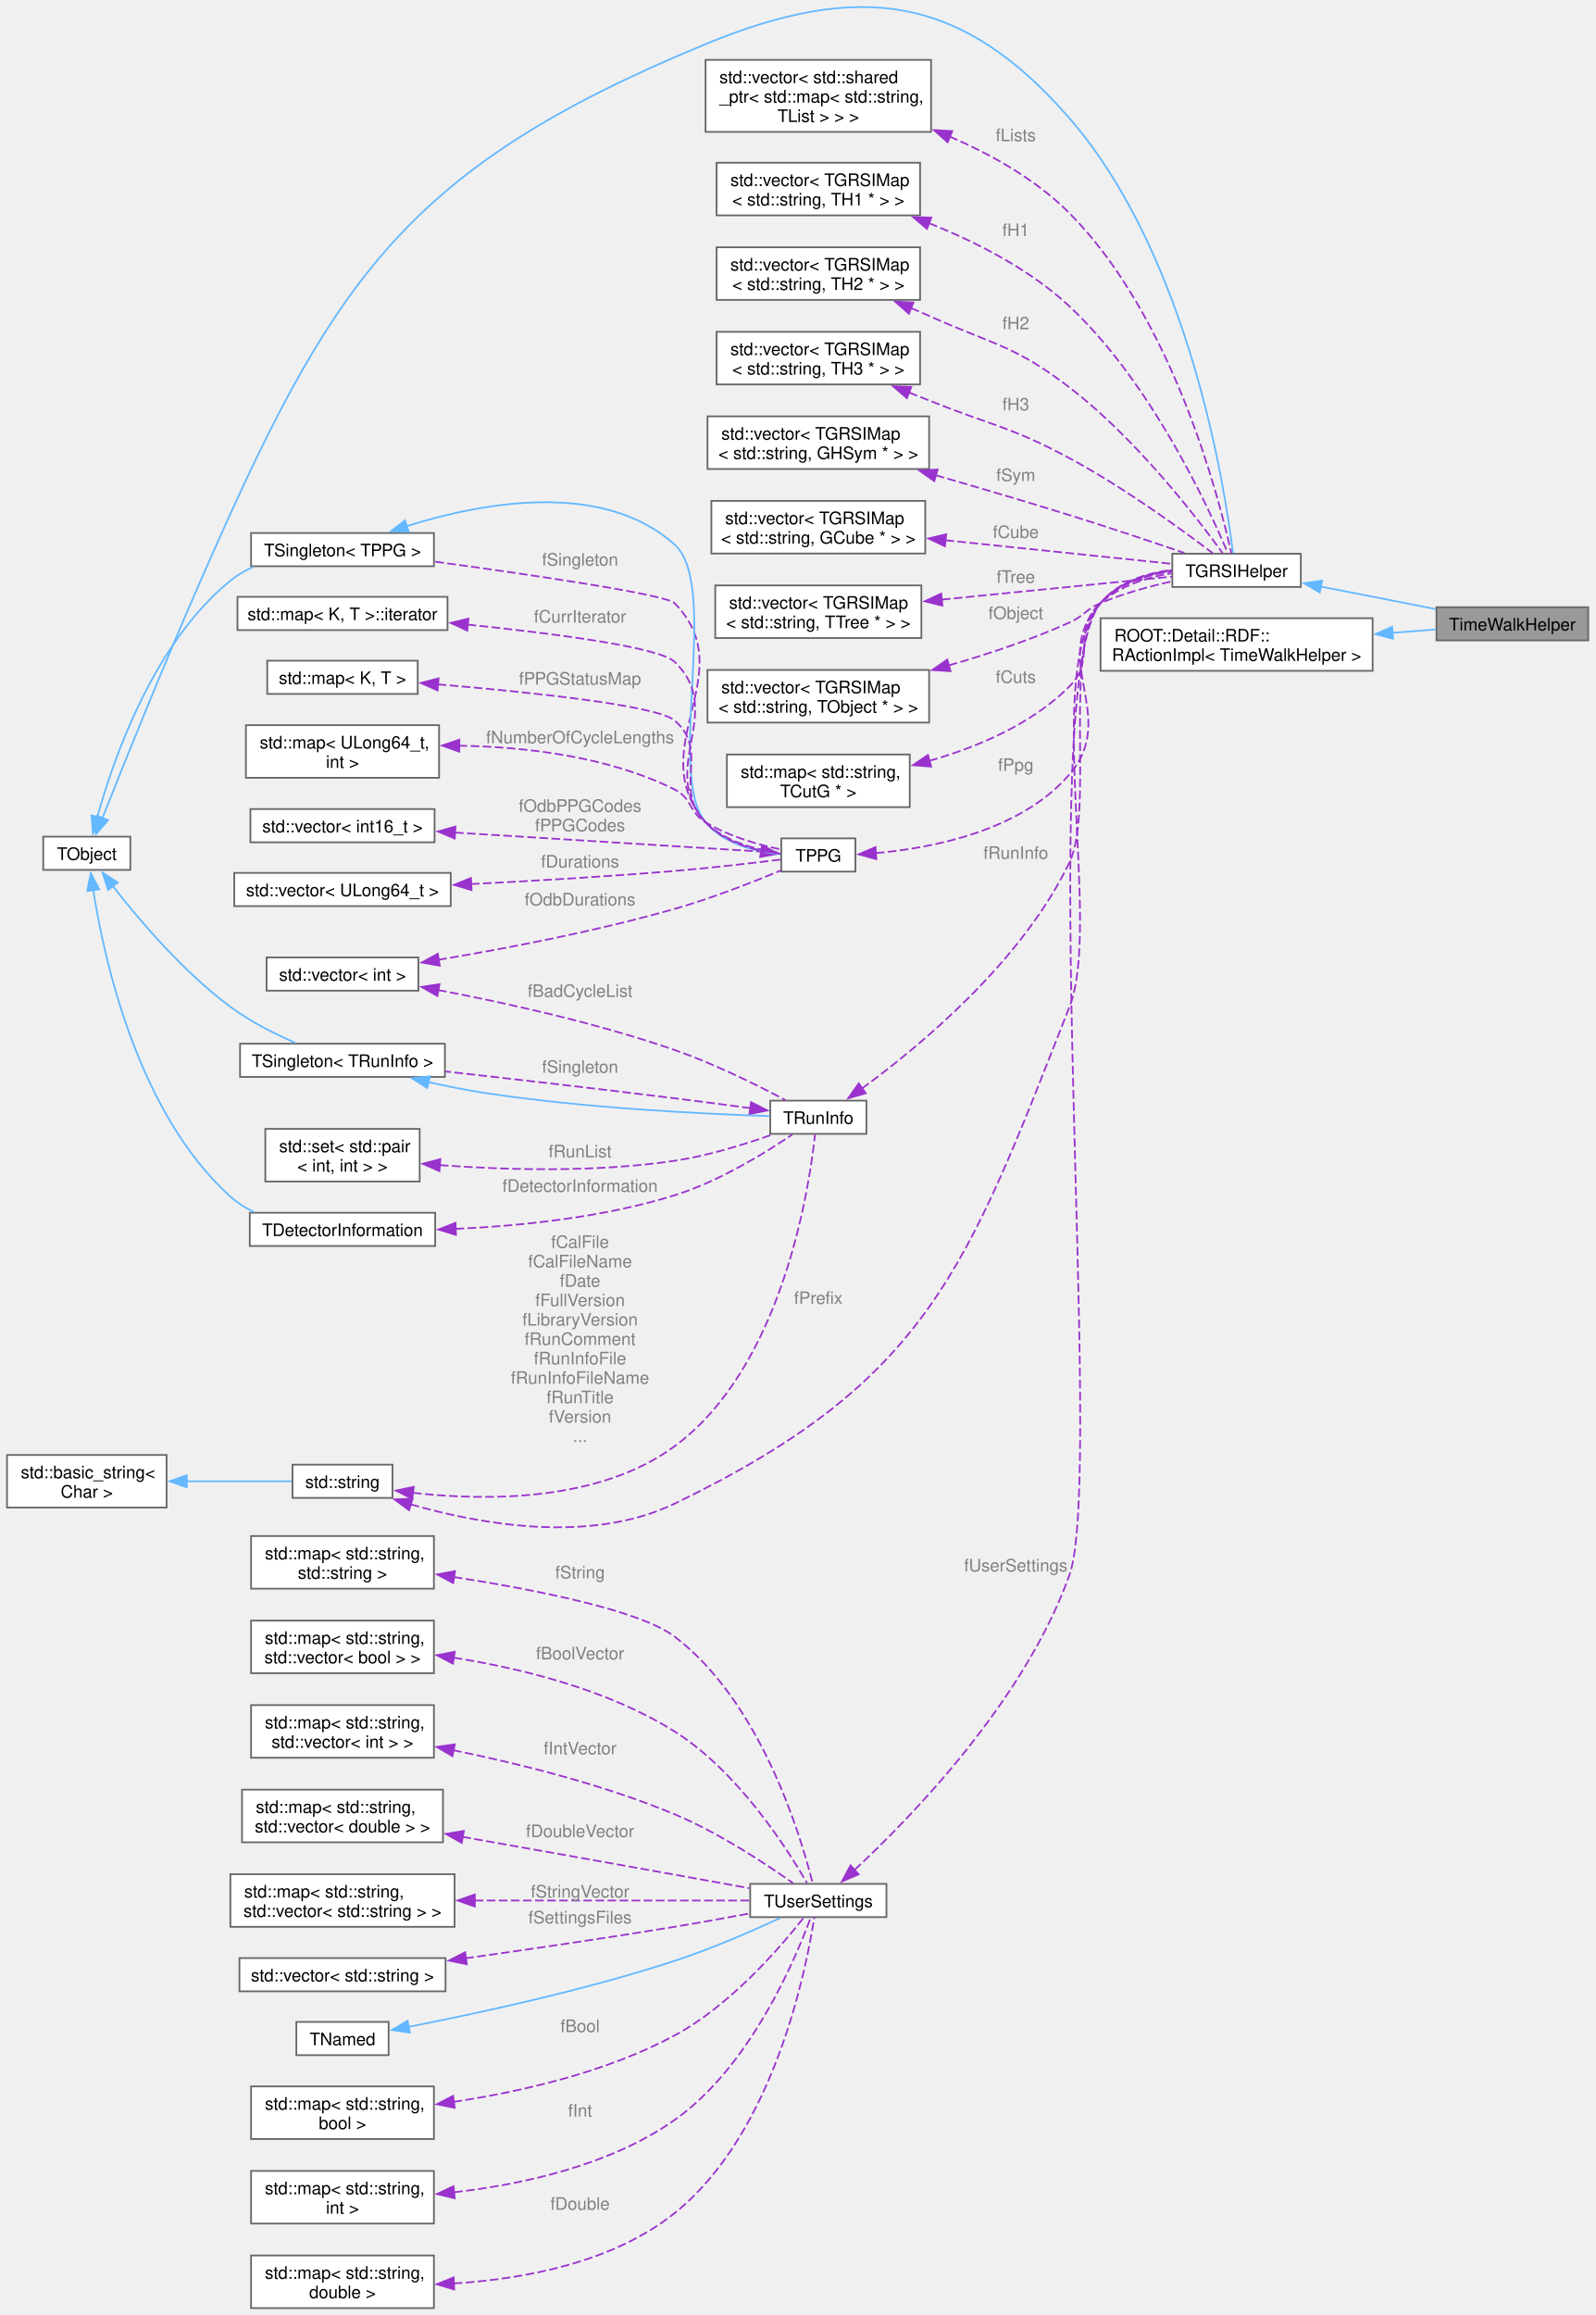
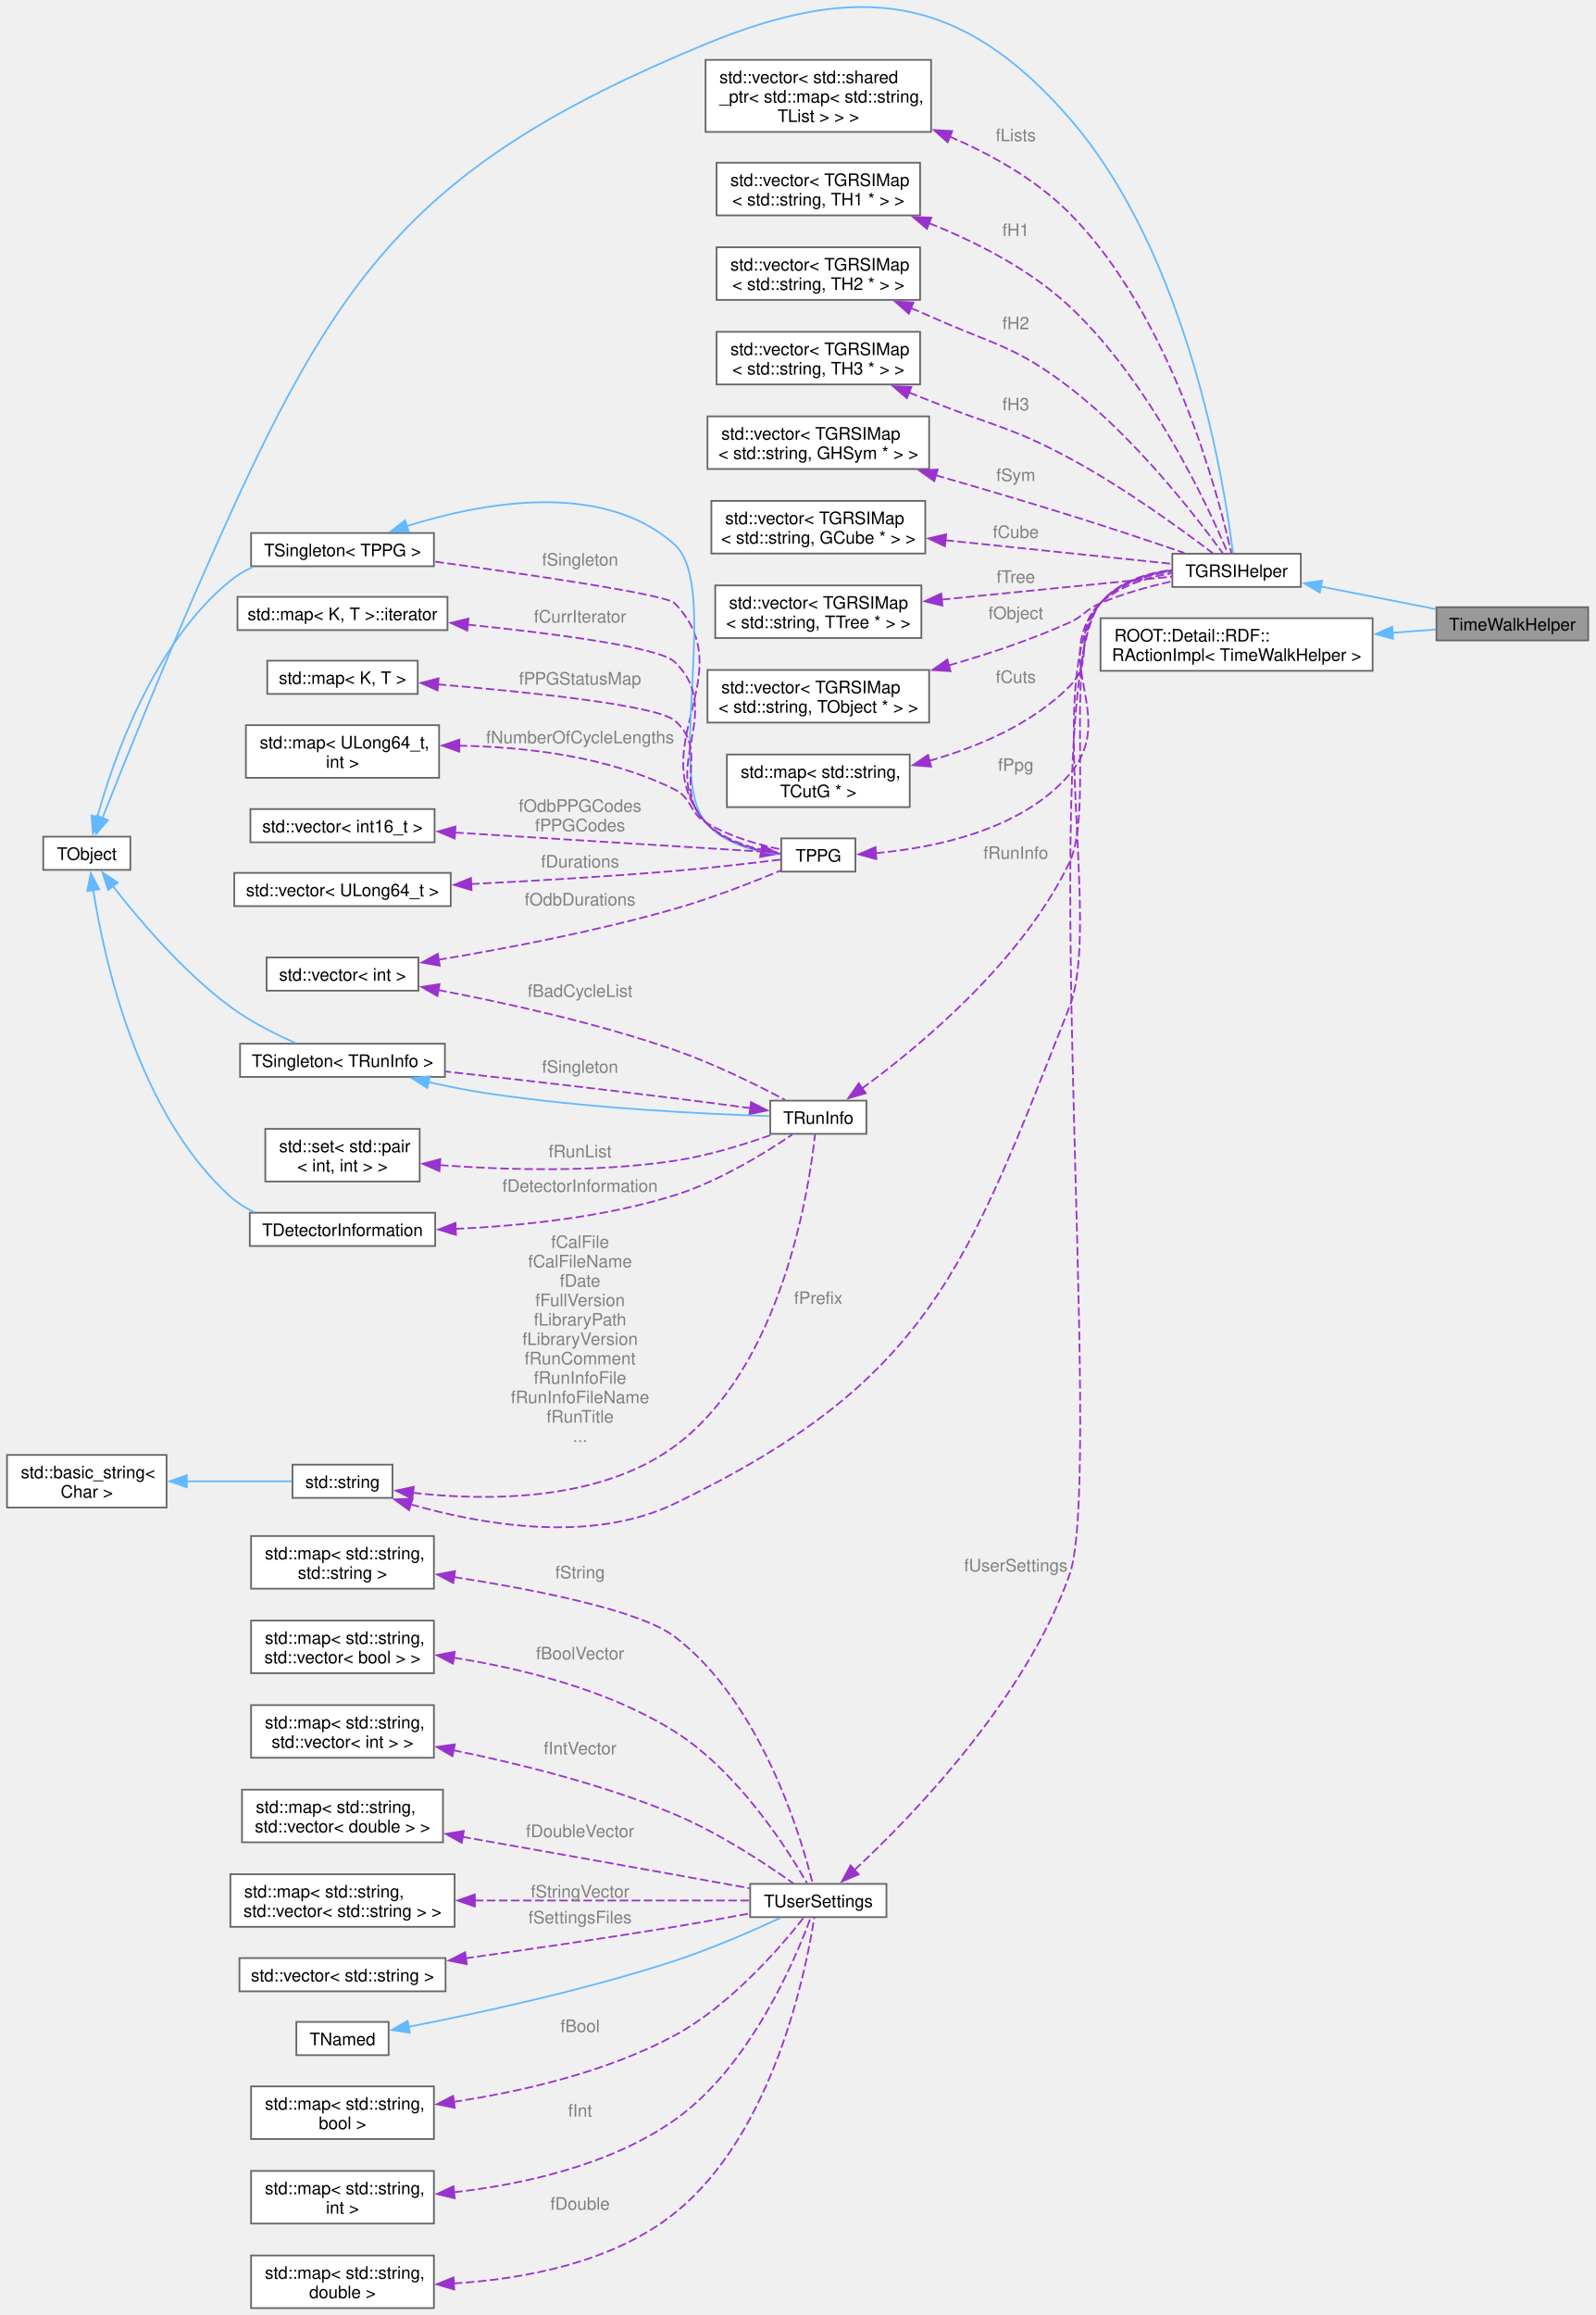
<svg xmlns="http://www.w3.org/2000/svg" xmlns:xlink="http://www.w3.org/1999/xlink" width="925pt" height="1342pt" viewBox="0.00 0.00 924.75 1341.83">
  <g id="graph0" class="graph" transform="scale(1 1) rotate(0) translate(4 1337.83)">
    <g id="Node000001" class="node">
      <g id="a_Node000001">
        <a xlink:title=" ">
          <polygon fill="#999999" stroke="#666666" points="916.75,-985.88 828.75,-985.88 828.75,-966.62 916.75,-966.62 916.75,-985.88" />
          <text text-anchor="middle" x="872.75" y="-972.38" font-family="Helvetica,sans-Serif" font-size="10.00">TimeWalkHelper</text>
        </a>
      </g>
    </g>
    <g id="Node000002" class="node">
      <g id="a_Node000002">
        <a xlink:href="class_t_g_r_s_i_helper.html" target="_top" xlink:title=" ">
          <polygon fill="white" stroke="#666666" points="750.12,-1016.88 675.62,-1016.88 675.62,-997.62 750.12,-997.62 750.12,-1016.88" />
          <text text-anchor="middle" x="712.88" y="-1003.38" font-family="Helvetica,sans-Serif" font-size="10.00">TGRSIHelper</text>
        </a>
      </g>
    </g>
    <g id="edge1_Node000001_Node000002" class="edge">
      <g id="a_edge1_Node000001_Node000002">
        <a xlink:title=" ">
          <path fill="none" stroke="#63b8ff" d="M761.55,-997.89C782.78,-993.72 807.61,-988.84 828.32,-984.78" />
          <polygon fill="#63b8ff" stroke="#63b8ff" points="761.11,-994.41 751.98,-999.77 762.46,-1001.28 761.11,-994.41" />
        </a>
      </g>
    </g>
    <g id="Node000003" class="node">
      <g id="a_Node000003">
        <a xlink:title=" ">
          <polygon fill="white" stroke="#666666" points="71.5,-852.88 21,-852.88 21,-833.62 71.5,-833.62 71.5,-852.88" />
          <text text-anchor="middle" x="46.25" y="-839.38" font-family="Helvetica,sans-Serif" font-size="10.00">TObject</text>
        </a>
      </g>
    </g>
    <g id="edge2_Node000002_Node000003" class="edge">
      <g id="a_edge2_Node000002_Node000003">
        <a xlink:title=" ">
          <path fill="none" stroke="#63b8ff" d="M55.3,-863.65C67.04,-893.25 89.76,-949.76 110.5,-997.25 187.22,-1172.88 227.83,-1239.15 405,-1312.25 493.47,-1348.75 553.26,-1341.53 616,-1269.25 685.37,-1189.33 706.17,-1054.97 710.77,-1017.32" />
          <polygon fill="#63b8ff" stroke="#63b8ff" points="58.59,-862.46 51.65,-854.45 52.08,-865.04 58.59,-862.46" />
        </a>
      </g>
    </g>
    <g id="Node000014" class="node">
      <g id="a_Node000014">
        <a xlink:href="class_t_singleton.html" target="_top" xlink:title=" ">
          <polygon fill="white" stroke="#666666" points="247.5,-1028.88 141.5,-1028.88 141.5,-1009.62 247.5,-1009.62 247.5,-1028.88" />
          <text text-anchor="middle" x="194.5" y="-1015.38" font-family="Helvetica,sans-Serif" font-size="10.00">TSingleton&lt; TPPG &gt;</text>
        </a>
      </g>
    </g>
    <g id="edge14_Node000014_Node000003" class="edge">
      <g id="a_edge14_Node000014_Node000003">
        <a xlink:title=" ">
          <path fill="none" stroke="#63b8ff" d="M52.3,-864.02C61.64,-897.9 84.83,-964.94 129.5,-1001.25 133.44,-1004.45 137.92,-1007.09 142.63,-1009.25" />
          <polygon fill="#63b8ff" stroke="#63b8ff" points="55.76,-863.41 49.86,-854.61 48.99,-865.17 55.76,-863.41" />
        </a>
      </g>
    </g>
    <g id="Node000022" class="node">
      <g id="a_Node000022">
        <a xlink:href="class_t_singleton.html" target="_top" xlink:title=" ">
          <polygon fill="white" stroke="#666666" points="253.88,-732.88 135.12,-732.88 135.12,-713.62 253.88,-713.62 253.88,-732.88" />
          <text text-anchor="middle" x="194.5" y="-719.38" font-family="Helvetica,sans-Serif" font-size="10.00">TSingleton&lt; TRunInfo &gt;</text>
        </a>
      </g>
    </g>
    <g id="edge24_Node000022_Node000003" class="edge">
      <g id="a_edge24_Node000022_Node000003">
        <a xlink:title=" ">
          <path fill="none" stroke="#63b8ff" d="M61.36,-824.2C76.52,-804.72 102.15,-774.52 129.5,-754.25 141,-745.72 155.22,-738.56 167.34,-733.27" />
          <polygon fill="#63b8ff" stroke="#63b8ff" points="58.62,-822.02 55.35,-832.1 64.19,-826.26 58.62,-822.02" />
        </a>
      </g>
    </g>
    <g id="Node000026" class="node">
      <g id="a_Node000026">
        <a xlink:href="class_t_detector_information.html" target="_top" xlink:title=" ">
          <polygon fill="white" stroke="#666666" points="248.25,-634.88 140.75,-634.88 140.75,-615.62 248.25,-615.62 248.25,-634.88" />
          <text text-anchor="middle" x="194.5" y="-621.38" font-family="Helvetica,sans-Serif" font-size="10.00">TDetectorInformation</text>
        </a>
      </g>
    </g>
    <g id="edge31_Node000026_Node000003" class="edge">
      <g id="a_edge31_Node000026_Node000003">
        <a xlink:title=" ">
          <path fill="none" stroke="#63b8ff" d="M50,-821.87C56.36,-781.23 75.89,-692.59 129.5,-644.25 133.55,-640.6 138.26,-637.65 143.27,-635.27" />
          <polygon fill="#63b8ff" stroke="#63b8ff" points="46.53,-821.37 48.58,-831.77 53.46,-822.36 46.53,-821.37" />
        </a>
      </g>
    </g>
    <g id="Node000004" class="node">
      <g id="a_Node000004">
        <a xlink:title=" ">
          <polygon fill="white" stroke="#666666" points="535.75,-1303.12 405,-1303.12 405,-1261.38 535.75,-1261.38 535.75,-1303.12" />
          <text text-anchor="start" x="413" y="-1289.62" font-family="Helvetica,sans-Serif" font-size="10.00">std::vector&lt; std::shared</text>
          <text text-anchor="start" x="413" y="-1278.38" font-family="Helvetica,sans-Serif" font-size="10.00">_ptr&lt; std::map&lt; std::string,</text>
          <text text-anchor="middle" x="470.38" y="-1267.12" font-family="Helvetica,sans-Serif" font-size="10.00"> TList &gt; &gt; &gt;</text>
        </a>
      </g>
    </g>
    <g id="edge3_Node000002_Node000004" class="edge">
      <g id="a_edge3_Node000002_Node000004">
        <a xlink:title=" ">
          <path fill="none" stroke="#9a32cd" stroke-dasharray="5,2" d="M546.44,-1258.72C570.94,-1248.18 596.77,-1233.64 616,-1214.25 675.68,-1154.07 702.58,-1049.85 709.8,-1017.28" />
          <polygon fill="#9a32cd" stroke="#9a32cd" points="545.36,-1255.38 537.44,-1262.42 548.02,-1261.86 545.36,-1255.38" />
        </a>
      </g>
      <text text-anchor="middle" x="584.88" y="-1256" font-family="Helvetica,sans-Serif" font-size="10.00" fill="grey"> fLists</text>
    </g>
    <g id="Node000005" class="node">
      <g id="a_Node000005">
        <a xlink:title=" ">
          <polygon fill="white" stroke="#666666" points="529.38,-1243.5 411.38,-1243.5 411.38,-1213 529.38,-1213 529.38,-1243.5" />
          <text text-anchor="start" x="419.38" y="-1230" font-family="Helvetica,sans-Serif" font-size="10.00">std::vector&lt; TGRSIMap</text>
          <text text-anchor="middle" x="470.38" y="-1218.75" font-family="Helvetica,sans-Serif" font-size="10.00">&lt; std::string, TH1 * &gt; &gt;</text>
        </a>
      </g>
    </g>
    <g id="edge4_Node000002_Node000005" class="edge">
      <g id="a_edge4_Node000002_Node000005">
        <a xlink:title=" ">
          <path fill="none" stroke="#9a32cd" stroke-dasharray="5,2" d="M534.58,-1208.46C561.99,-1197.53 593,-1181.74 616,-1160.25 663.41,-1115.95 696.84,-1043.26 707.89,-1017.05" />
          <polygon fill="#9a32cd" stroke="#9a32cd" points="533.38,-1205.18 525.29,-1212.02 535.88,-1211.71 533.38,-1205.18" />
        </a>
      </g>
      <text text-anchor="middle" x="584.88" y="-1201" font-family="Helvetica,sans-Serif" font-size="10.00" fill="grey"> fH1</text>
    </g>
    <g id="Node000006" class="node">
      <g id="a_Node000006">
        <a xlink:title=" ">
          <polygon fill="white" stroke="#666666" points="529.38,-1194.5 411.38,-1194.5 411.38,-1164 529.38,-1164 529.38,-1194.5" />
          <text text-anchor="start" x="419.38" y="-1181" font-family="Helvetica,sans-Serif" font-size="10.00">std::vector&lt; TGRSIMap</text>
          <text text-anchor="middle" x="470.38" y="-1169.75" font-family="Helvetica,sans-Serif" font-size="10.00">&lt; std::string, TH2 * &gt; &gt;</text>
        </a>
      </g>
    </g>
    <g id="edge5_Node000002_Node000006" class="edge">
      <g id="a_edge5_Node000002_Node000006">
        <a xlink:title=" ">
          <path fill="none" stroke="#9a32cd" stroke-dasharray="5,2" d="M524.07,-1159.29C528.04,-1157.63 531.97,-1155.94 535.75,-1154.25 572.3,-1137.87 584.21,-1137.61 616,-1113.25 654.6,-1083.67 690.29,-1037.25 704.91,-1017.11" />
          <polygon fill="#9a32cd" stroke="#9a32cd" points="522.87,-1156 514.93,-1163.02 525.51,-1162.48 522.87,-1156" />
        </a>
      </g>
      <text text-anchor="middle" x="584.88" y="-1147" font-family="Helvetica,sans-Serif" font-size="10.00" fill="grey"> fH2</text>
    </g>
    <g id="Node000007" class="node">
      <g id="a_Node000007">
        <a xlink:title=" ">
          <polygon fill="white" stroke="#666666" points="529.38,-1145.5 411.38,-1145.5 411.38,-1115 529.38,-1115 529.38,-1145.5" />
          <text text-anchor="start" x="419.38" y="-1132" font-family="Helvetica,sans-Serif" font-size="10.00">std::vector&lt; TGRSIMap</text>
          <text text-anchor="middle" x="470.38" y="-1120.75" font-family="Helvetica,sans-Serif" font-size="10.00">&lt; std::string, TH3 * &gt; &gt;</text>
        </a>
      </g>
    </g>
    <g id="edge6_Node000002_Node000007" class="edge">
      <g id="a_edge6_Node000002_Node000007">
        <a xlink:title=" ">
          <path fill="none" stroke="#9a32cd" stroke-dasharray="5,2" d="M523,-1110.31C527.31,-1108.61 531.61,-1106.9 535.75,-1105.25 571.56,-1090.94 582.03,-1090.5 616,-1072.25 647.36,-1055.41 681.18,-1030.78 699.08,-1017.19" />
          <polygon fill="#9a32cd" stroke="#9a32cd" points="521.73,-1107.04 513.7,-1113.95 524.29,-1113.56 521.73,-1107.04" />
        </a>
      </g>
      <text text-anchor="middle" x="584.88" y="-1100" font-family="Helvetica,sans-Serif" font-size="10.00" fill="grey"> fH3</text>
    </g>
    <g id="Node000008" class="node">
      <g id="a_Node000008">
        <a xlink:title=" ">
          <polygon fill="white" stroke="#666666" points="534.62,-1096.5 406.12,-1096.5 406.12,-1066 534.62,-1066 534.62,-1096.5" />
          <text text-anchor="start" x="414.12" y="-1083" font-family="Helvetica,sans-Serif" font-size="10.00">std::vector&lt; TGRSIMap</text>
          <text text-anchor="middle" x="470.38" y="-1071.75" font-family="Helvetica,sans-Serif" font-size="10.00">&lt; std::string, GHSym * &gt; &gt;</text>
        </a>
      </g>
    </g>
    <g id="edge7_Node000002_Node000008" class="edge">
      <g id="a_edge7_Node000002_Node000008">
        <a xlink:title=" ">
          <path fill="none" stroke="#9a32cd" stroke-dasharray="5,2" d="M538.48,-1062.36C562.95,-1055.31 590.78,-1047.12 616,-1039.25 638.45,-1032.25 663.66,-1023.81 682.6,-1017.35" />
          <polygon fill="#9a32cd" stroke="#9a32cd" points="537.61,-1058.97 528.96,-1065.09 539.54,-1065.7 537.61,-1058.97" />
        </a>
      </g>
      <text text-anchor="middle" x="584.88" y="-1059" font-family="Helvetica,sans-Serif" font-size="10.00" fill="grey"> fSym</text>
    </g>
    <g id="Node000009" class="node">
      <g id="a_Node000009">
        <a xlink:title=" ">
          <polygon fill="white" stroke="#666666" points="532.38,-1047.5 408.38,-1047.5 408.38,-1017 532.38,-1017 532.38,-1047.5" />
          <text text-anchor="start" x="416.38" y="-1034" font-family="Helvetica,sans-Serif" font-size="10.00">std::vector&lt; TGRSIMap</text>
          <text text-anchor="middle" x="470.38" y="-1022.75" font-family="Helvetica,sans-Serif" font-size="10.00">&lt; std::string, GCube * &gt; &gt;</text>
        </a>
      </g>
    </g>
    <g id="edge8_Node000002_Node000009" class="edge">
      <g id="a_edge8_Node000002_Node000009">
        <a xlink:title=" ">
          <path fill="none" stroke="#9a32cd" stroke-dasharray="5,2" d="M544.06,-1024.69C587.44,-1020.19 640.66,-1014.65 675.38,-1011.04" />
          <polygon fill="#9a32cd" stroke="#9a32cd" points="543.78,-1021.21 534.19,-1025.72 544.5,-1028.17 543.78,-1021.21" />
        </a>
      </g>
      <text text-anchor="middle" x="584.88" y="-1026" font-family="Helvetica,sans-Serif" font-size="10.00" fill="grey"> fCube</text>
    </g>
    <g id="Node000010" class="node">
      <g id="a_Node000010">
        <a xlink:title=" ">
          <polygon fill="white" stroke="#666666" points="530.12,-998.5 410.62,-998.5 410.62,-968 530.12,-968 530.12,-998.5" />
          <text text-anchor="start" x="418.62" y="-985" font-family="Helvetica,sans-Serif" font-size="10.00">std::vector&lt; TGRSIMap</text>
          <text text-anchor="middle" x="470.38" y="-973.75" font-family="Helvetica,sans-Serif" font-size="10.00">&lt; std::string, TTree * &gt; &gt;</text>
        </a>
      </g>
    </g>
    <g id="edge9_Node000002_Node000010" class="edge">
      <g id="a_edge9_Node000002_Node000010">
        <a xlink:title=" ">
          <path fill="none" stroke="#9a32cd" stroke-dasharray="5,2" d="M541.97,-990.29C585.73,-994.66 640.14,-1000.09 675.41,-1003.61" />
          <polygon fill="#9a32cd" stroke="#9a32cd" points="542.32,-986.81 532.02,-989.3 541.63,-993.78 542.32,-986.81" />
        </a>
      </g>
      <text text-anchor="middle" x="584.88" y="-1000" font-family="Helvetica,sans-Serif" font-size="10.00" fill="grey"> fTree</text>
    </g>
    <g id="Node000011" class="node">
      <g id="a_Node000011">
        <a xlink:title=" ">
          <polygon fill="white" stroke="#666666" points="534.62,-949.5 406.12,-949.5 406.12,-919 534.62,-919 534.62,-949.5" />
          <text text-anchor="start" x="414.12" y="-936" font-family="Helvetica,sans-Serif" font-size="10.00">std::vector&lt; TGRSIMap</text>
          <text text-anchor="middle" x="470.38" y="-924.75" font-family="Helvetica,sans-Serif" font-size="10.00">&lt; std::string, TObject * &gt; &gt;</text>
        </a>
      </g>
    </g>
    <g id="edge10_Node000002_Node000011" class="edge">
      <g id="a_edge10_Node000002_Node000011">
        <a xlink:title=" ">
          <path fill="none" stroke="#9a32cd" stroke-dasharray="5,2" d="M546.06,-952.15C568.97,-958.74 593.94,-967.07 616,-977 624.6,-980.87 625.31,-984.59 634,-988.25 647.08,-993.76 662.1,-997.9 675.44,-1000.88" />
          <polygon fill="#9a32cd" stroke="#9a32cd" points="547.03,-948.79 536.46,-949.46 545.15,-955.53 547.03,-948.79" />
        </a>
      </g>
      <text text-anchor="middle" x="584.88" y="-979" font-family="Helvetica,sans-Serif" font-size="10.00" fill="grey"> fObject</text>
    </g>
    <g id="Node000012" class="node">
      <g id="a_Node000012">
        <a xlink:title=" ">
          <polygon fill="white" stroke="#666666" points="523.38,-900.5 417.38,-900.5 417.38,-870 523.38,-870 523.38,-900.5" />
          <text text-anchor="start" x="425.38" y="-887" font-family="Helvetica,sans-Serif" font-size="10.00">std::map&lt; std::string,</text>
          <text text-anchor="middle" x="470.38" y="-875.75" font-family="Helvetica,sans-Serif" font-size="10.00"> TCutG * &gt;</text>
        </a>
      </g>
    </g>
    <g id="edge11_Node000002_Node000012" class="edge">
      <g id="a_edge11_Node000002_Node000012">
        <a xlink:title=" ">
          <path fill="none" stroke="#9a32cd" stroke-dasharray="5,2" d="M534.69,-896.82C562.71,-904.8 594.18,-918.08 616,-940 632.15,-956.22 616.89,-973.05 634,-988.25 645.23,-998.23 660.85,-1003.18 675.15,-1005.55" />
          <polygon fill="#9a32cd" stroke="#9a32cd" points="535.78,-893.49 525.21,-894.31 533.98,-900.25 535.78,-893.49" />
        </a>
      </g>
      <text text-anchor="middle" x="584.88" y="-942" font-family="Helvetica,sans-Serif" font-size="10.00" fill="grey"> fCuts</text>
    </g>
    <g id="Node000013" class="node">
      <g id="a_Node000013">
        <a xlink:href="class_t_p_p_g.html" target="_top" xlink:title=" ">
          <polygon fill="white" stroke="#666666" points="491.88,-851.88 448.88,-851.88 448.88,-832.62 491.88,-832.62 491.88,-851.88" />
          <text text-anchor="middle" x="470.38" y="-838.38" font-family="Helvetica,sans-Serif" font-size="10.00">TPPG</text>
        </a>
      </g>
    </g>
    <g id="edge12_Node000002_Node000013" class="edge">
      <g id="a_edge12_Node000002_Node000013">
        <a xlink:title=" ">
          <path fill="none" stroke="#9a32cd" stroke-dasharray="5,2" d="M503.69,-843.35C537.04,-846.32 588.01,-856.35 616,-889 645.18,-923.04 603.26,-955.61 634,-988.25 644.59,-999.5 660.64,-1004.56 675.42,-1006.69" />
          <polygon fill="#9a32cd" stroke="#9a32cd" points="504.01,-839.86 493.79,-842.65 503.52,-846.84 504.01,-839.86" />
        </a>
      </g>
      <text text-anchor="middle" x="584.88" y="-891" font-family="Helvetica,sans-Serif" font-size="10.00" fill="grey"> fPpg</text>
    </g>
    <g id="edge15_Node000014_Node000013" class="edge">
      <g id="a_edge15_Node000014_Node000013">
        <a xlink:title=" ">
          <path fill="none" stroke="#9a32cd" stroke-dasharray="5,2" d="M437.2,-844.56C425.44,-847.06 413.05,-851.92 405,-861.25 367.74,-904.4 426.91,-947.54 387,-988.25 382.09,-993.26 302.56,-1004.86 247.55,-1012.37" />
          <polygon fill="#9a32cd" stroke="#9a32cd" points="437.74,-848.02 447.08,-843.01 436.66,-841.11 437.74,-848.02" />
        </a>
      </g>
      <text text-anchor="middle" x="332.25" y="-1010" font-family="Helvetica,sans-Serif" font-size="10.00" fill="grey"> fSingleton</text>
    </g>
    <g id="edge13_Node000013_Node000014" class="edge">
      <g id="a_edge13_Node000013_Node000014">
        <a xlink:title=" ">
          <path fill="none" stroke="#63b8ff" d="M231.68,-1032.84C274.39,-1046.27 344.91,-1059.9 387,-1022.25 413.83,-998.25 381.87,-888.84 405,-861.25 415.55,-848.66 434.01,-844.17 448.46,-842.68" />
          <polygon fill="#63b8ff" stroke="#63b8ff" points="232.97,-1029.58 222.38,-1029.75 230.77,-1036.22 232.97,-1029.58" />
        </a>
      </g>
    </g>
    <g id="Node000015" class="node">
      <g id="a_Node000015">
        <a xlink:title=" ">
          <polygon fill="white" stroke="#666666" points="255.38,-991.88 133.62,-991.88 133.62,-972.62 255.38,-972.62 255.38,-991.88" />
          <text text-anchor="middle" x="194.5" y="-978.38" font-family="Helvetica,sans-Serif" font-size="10.00">std::map&lt; K, T &gt;::iterator</text>
        </a>
      </g>
    </g>
    <g id="edge16_Node000013_Node000015" class="edge">
      <g id="a_edge16_Node000013_Node000015">
        <a xlink:title=" ">
          <path fill="none" stroke="#9a32cd" stroke-dasharray="5,2" d="M267.04,-975.8C317.71,-970.56 378.18,-962.68 387,-954.25 417.45,-925.17 376.69,-892.41 405,-861.25 415.97,-849.18 434.19,-844.62 448.46,-842.98" />
          <polygon fill="#9a32cd" stroke="#9a32cd" points="266.85,-972.3 257.25,-976.79 267.55,-979.26 266.85,-972.3" />
        </a>
      </g>
      <text text-anchor="middle" x="332.25" y="-977" font-family="Helvetica,sans-Serif" font-size="10.00" fill="grey"> fCurrIterator</text>
    </g>
    <g id="Node000016" class="node">
      <g id="a_Node000016">
        <a xlink:title=" ">
          <polygon fill="white" stroke="#666666" points="238.12,-954.88 150.88,-954.88 150.88,-935.62 238.12,-935.62 238.12,-954.88" />
          <text text-anchor="middle" x="194.5" y="-941.38" font-family="Helvetica,sans-Serif" font-size="10.00">std::map&lt; K, T &gt;</text>
        </a>
      </g>
    </g>
    <g id="edge17_Node000013_Node000016" class="edge">
      <g id="a_edge17_Node000013_Node000016">
        <a xlink:title=" ">
          <path fill="none" stroke="#9a32cd" stroke-dasharray="5,2" d="M249.7,-941.17C302.6,-936.71 376.63,-929.03 387,-920.25 407.93,-902.54 385.53,-880.55 405,-861.25 416.51,-849.85 434.5,-845.23 448.54,-843.38" />
          <polygon fill="#9a32cd" stroke="#9a32cd" points="249.62,-937.66 239.94,-941.97 250.19,-944.64 249.62,-937.66" />
        </a>
      </g>
      <text text-anchor="middle" x="332.25" y="-941" font-family="Helvetica,sans-Serif" font-size="10.00" fill="grey"> fPPGStatusMap</text>
    </g>
    <g id="Node000017" class="node">
      <g id="a_Node000017">
        <a xlink:title=" ">
          <polygon fill="white" stroke="#666666" points="250.5,-917.5 138.5,-917.5 138.5,-887 250.5,-887 250.5,-917.5" />
          <text text-anchor="start" x="146.5" y="-904" font-family="Helvetica,sans-Serif" font-size="10.00">std::map&lt; ULong64_t,</text>
          <text text-anchor="middle" x="194.5" y="-892.75" font-family="Helvetica,sans-Serif" font-size="10.00"> int &gt;</text>
        </a>
      </g>
    </g>
    <g id="edge18_Node000013_Node000017" class="edge">
      <g id="a_edge18_Node000013_Node000017">
        <a xlink:title=" ">
          <path fill="none" stroke="#9a32cd" stroke-dasharray="5,2" d="M261.81,-905.62C300.22,-904.96 348.45,-899.51 387,-880.25 397.41,-875.05 395.08,-867.33 405,-861.25 418.31,-853.09 435.33,-848.27 448.52,-845.52" />
          <polygon fill="#9a32cd" stroke="#9a32cd" points="262.23,-902.12 252.25,-905.68 262.27,-909.12 262.23,-902.12" />
        </a>
      </g>
      <text text-anchor="middle" x="332.25" y="-907" font-family="Helvetica,sans-Serif" font-size="10.00" fill="grey"> fNumberOfCycleLengths</text>
    </g>
    <g id="Node000018" class="node">
      <g id="a_Node000018">
        <a xlink:title=" ">
          <polygon fill="white" stroke="#666666" points="247.88,-868.88 141.12,-868.88 141.12,-849.62 247.88,-849.62 247.88,-868.88" />
          <text text-anchor="middle" x="194.5" y="-855.38" font-family="Helvetica,sans-Serif" font-size="10.00">std::vector&lt; int16_t &gt;</text>
        </a>
      </g>
    </g>
    <g id="edge19_Node000013_Node000018" class="edge">
      <g id="a_edge19_Node000013_Node000018">
        <a xlink:title=" ">
          <path fill="none" stroke="#9a32cd" stroke-dasharray="5,2" d="M259.75,-855.26C320.81,-851.47 409.01,-846 448.68,-843.53" />
          <polygon fill="#9a32cd" stroke="#9a32cd" points="259.58,-851.77 249.82,-855.88 260.01,-858.75 259.58,-851.77" />
        </a>
      </g>
      <text text-anchor="middle" x="332.25" y="-867.25" font-family="Helvetica,sans-Serif" font-size="10.00" fill="grey"> fOdbPPGCodes</text>
      <text text-anchor="middle" x="332.25" y="-856" font-family="Helvetica,sans-Serif" font-size="10.00" fill="grey">fPPGCodes</text>
    </g>
    <g id="Node000019" class="node">
      <g id="a_Node000019">
        <a xlink:title=" ">
          <polygon fill="white" stroke="#666666" points="238.5,-782.88 150.5,-782.88 150.5,-763.62 238.5,-763.62 238.5,-782.88" />
          <text text-anchor="middle" x="194.5" y="-769.38" font-family="Helvetica,sans-Serif" font-size="10.00">std::vector&lt; int &gt;</text>
        </a>
      </g>
    </g>
    <g id="edge20_Node000013_Node000019" class="edge">
      <g id="a_edge20_Node000013_Node000019">
        <a xlink:title=" ">
          <path fill="none" stroke="#9a32cd" stroke-dasharray="5,2" d="M249.97,-781.48C288.61,-787.93 341.48,-797.98 387,-811 408.47,-817.14 432.24,-826.44 448.71,-833.3" />
          <polygon fill="#9a32cd" stroke="#9a32cd" points="250.89,-778.09 240.46,-779.92 249.76,-784.99 250.89,-778.09" />
        </a>
      </g>
      <text text-anchor="middle" x="332.25" y="-813" font-family="Helvetica,sans-Serif" font-size="10.00" fill="grey"> fOdbDurations</text>
    </g>
    <g id="Node000021" class="node">
      <g id="a_Node000021">
        <a xlink:href="class_t_run_info.html" target="_top" xlink:title=" ">
          <polygon fill="white" stroke="#666666" points="498.25,-699.88 442.5,-699.88 442.5,-680.62 498.25,-680.62 498.25,-699.88" />
          <text text-anchor="middle" x="470.38" y="-686.38" font-family="Helvetica,sans-Serif" font-size="10.00">TRunInfo</text>
        </a>
      </g>
    </g>
    <g id="edge29_Node000021_Node000019" class="edge">
      <g id="a_edge29_Node000021_Node000019">
        <a xlink:title=" ">
          <path fill="none" stroke="#9a32cd" stroke-dasharray="5,2" d="M249.9,-764C288.71,-756.63 341.83,-744.93 387,-729.25 409.87,-721.31 434.83,-708.93 451.21,-700.26" />
          <polygon fill="#9a32cd" stroke="#9a32cd" points="249.52,-760.51 240.33,-765.79 250.8,-767.4 249.52,-760.51" />
        </a>
      </g>
      <text text-anchor="middle" x="332.25" y="-760" font-family="Helvetica,sans-Serif" font-size="10.00" fill="grey"> fBadCycleList</text>
    </g>
    <g id="Node000020" class="node">
      <g id="a_Node000020">
        <a xlink:title=" ">
          <polygon fill="white" stroke="#666666" points="257.25,-831.88 131.75,-831.88 131.75,-812.62 257.25,-812.62 257.25,-831.88" />
          <text text-anchor="middle" x="194.5" y="-818.38" font-family="Helvetica,sans-Serif" font-size="10.00">std::vector&lt; ULong64_t &gt;</text>
        </a>
      </g>
    </g>
    <g id="edge21_Node000013_Node000020" class="edge">
      <g id="a_edge21_Node000013_Node000020">
        <a xlink:title=" ">
          <path fill="none" stroke="#9a32cd" stroke-dasharray="5,2" d="M268.95,-825.41C304.62,-827.19 348.08,-829.72 387,-833 407.94,-834.76 431.79,-837.52 448.42,-839.57" />
          <polygon fill="#9a32cd" stroke="#9a32cd" points="269.33,-821.93 259.17,-824.93 268.99,-828.92 269.33,-821.93" />
        </a>
      </g>
      <text text-anchor="middle" x="332.25" y="-835" font-family="Helvetica,sans-Serif" font-size="10.00" fill="grey"> fDurations</text>
    </g>
    <g id="edge22_Node000002_Node000021" class="edge">
      <g id="a_edge22_Node000002_Node000021">
        <a xlink:title=" ">
          <path fill="none" stroke="#9a32cd" stroke-dasharray="5,2" d="M495.56,-706.83C528.99,-731.24 588.32,-780.26 616,-838 630.54,-868.32 611.69,-963.09 634,-988.25 644.34,-999.91 660.54,-1005.01 675.49,-1007.05" />
          <polygon fill="#9a32cd" stroke="#9a32cd" points="497.88,-704.19 487.7,-701.22 493.81,-709.88 497.88,-704.19" />
        </a>
      </g>
      <text text-anchor="middle" x="584.88" y="-840" font-family="Helvetica,sans-Serif" font-size="10.00" fill="grey"> fRunInfo</text>
    </g>
    <g id="edge25_Node000022_Node000021" class="edge">
      <g id="a_edge25_Node000022_Node000021">
        <a xlink:title=" ">
          <path fill="none" stroke="#9a32cd" stroke-dasharray="5,2" d="M431.16,-695.5C417.27,-697.37 401.43,-699.46 387,-701.25 342.5,-706.78 292.12,-712.55 254.2,-716.79" />
          <polygon fill="#9a32cd" stroke="#9a32cd" points="431.37,-699.01 440.81,-694.19 430.43,-692.07 431.37,-699.01" />
        </a>
      </g>
      <text text-anchor="middle" x="332.25" y="-716" font-family="Helvetica,sans-Serif" font-size="10.00" fill="grey"> fSingleton</text>
    </g>
    <g id="edge23_Node000021_Node000022" class="edge">
      <g id="a_edge23_Node000021_Node000022">
        <a xlink:title=" ">
          <path fill="none" stroke="#63b8ff" d="M244.28,-710.64C255.15,-708.2 266.67,-705.89 277.5,-704.25 335.79,-695.43 404.91,-692.11 442.22,-690.91" />
          <polygon fill="#63b8ff" stroke="#63b8ff" points="243.65,-707.2 234.71,-712.87 245.24,-714.01 243.65,-707.2" />
        </a>
      </g>
    </g>
    <g id="Node000023" class="node">
      <g id="a_Node000023">
        <a xlink:title=" ">
          <polygon fill="white" stroke="#666666" points="223.5,-488.88 165.5,-488.88 165.5,-469.62 223.5,-469.62 223.5,-488.88" />
          <text text-anchor="middle" x="194.5" y="-475.38" font-family="Helvetica,sans-Serif" font-size="10.00">std::string</text>
        </a>
      </g>
    </g>
    <g id="edge43_Node000002_Node000023" class="edge">
      <g id="a_edge43_Node000002_Node000023">
        <a xlink:title=" ">
          <path fill="none" stroke="#9a32cd" stroke-dasharray="5,2" d="M234.07,-465.87C274.33,-454.28 338.27,-442.74 387,-466.25 534.29,-537.31 556.21,-602.04 616,-754.25 635.07,-802.79 600.24,-948.5 634,-988.25 644.09,-1000.13 660.26,-1005.25 675.25,-1007.25" />
          <polygon fill="#9a32cd" stroke="#9a32cd" points="233.12,-462.5 224.57,-468.75 235.16,-469.19 233.12,-462.5" />
        </a>
      </g>
      <text text-anchor="middle" x="470.38" y="-582" font-family="Helvetica,sans-Serif" font-size="10.00" fill="grey"> fPrefix</text>
    </g>
    <g id="edge26_Node000021_Node000023" class="edge">
      <g id="a_edge26_Node000021_Node000023">
        <a xlink:title=" ">
          <path fill="none" stroke="#9a32cd" stroke-dasharray="5,2" d="M235.37,-472.56C277.26,-467.83 343.03,-467.16 387,-499.5 449.18,-545.24 464.97,-647.8 468.47,-680.23" />
          <polygon fill="#9a32cd" stroke="#9a32cd" points="234.95,-469.09 225.47,-473.83 235.83,-476.03 234.95,-469.09" />
        </a>
      </g>
      <text text-anchor="middle" x="332.25" y="-614.5" font-family="Helvetica,sans-Serif" font-size="10.00" fill="grey"> fCalFile</text>
      <text text-anchor="middle" x="332.25" y="-603.25" font-family="Helvetica,sans-Serif" font-size="10.00" fill="grey">fCalFileName</text>
      <text text-anchor="middle" x="332.25" y="-592" font-family="Helvetica,sans-Serif" font-size="10.00" fill="grey">fDate</text>
      <text text-anchor="middle" x="332.25" y="-580.75" font-family="Helvetica,sans-Serif" font-size="10.00" fill="grey">fFullVersion</text>
-       <text text-anchor="middle" x="332.25" y="-569.5" font-family="Helvetica,sans-Serif" font-size="10.00" fill="grey">fLibraryVersion</text>
-       <text text-anchor="middle" x="332.25" y="-558.25" font-family="Helvetica,sans-Serif" font-size="10.00" fill="grey">fRunComment</text>
-       <text text-anchor="middle" x="332.25" y="-547" font-family="Helvetica,sans-Serif" font-size="10.00" fill="grey">fRunInfoFile</text>
-       <text text-anchor="middle" x="332.25" y="-535.75" font-family="Helvetica,sans-Serif" font-size="10.00" fill="grey">fRunInfoFileName</text>
-       <text text-anchor="middle" x="332.25" y="-524.5" font-family="Helvetica,sans-Serif" font-size="10.00" fill="grey">fRunTitle</text>
-       <text text-anchor="middle" x="332.25" y="-513.25" font-family="Helvetica,sans-Serif" font-size="10.00" fill="grey">fVersion</text>
+       <text text-anchor="middle" x="332.25" y="-569.5" font-family="Helvetica,sans-Serif" font-size="10.00" fill="grey">fLibraryPath</text>
+       <text text-anchor="middle" x="332.25" y="-558.25" font-family="Helvetica,sans-Serif" font-size="10.00" fill="grey">fLibraryVersion</text>
+       <text text-anchor="middle" x="332.25" y="-547" font-family="Helvetica,sans-Serif" font-size="10.00" fill="grey">fRunComment</text>
+       <text text-anchor="middle" x="332.25" y="-535.75" font-family="Helvetica,sans-Serif" font-size="10.00" fill="grey">fRunInfoFile</text>
+       <text text-anchor="middle" x="332.25" y="-524.5" font-family="Helvetica,sans-Serif" font-size="10.00" fill="grey">fRunInfoFileName</text>
+       <text text-anchor="middle" x="332.25" y="-513.25" font-family="Helvetica,sans-Serif" font-size="10.00" fill="grey">fRunTitle</text>
      <text text-anchor="middle" x="332.25" y="-502" font-family="Helvetica,sans-Serif" font-size="10.00" fill="grey">...</text>
    </g>
    <g id="Node000024" class="node">
      <g id="a_Node000024">
        <a xlink:title=" ">
          <polygon fill="white" stroke="#666666" points="92.5,-494.5 0,-494.5 0,-464 92.5,-464 92.5,-494.5" />
          <text text-anchor="start" x="8" y="-481" font-family="Helvetica,sans-Serif" font-size="10.00">std::basic_string&lt;</text>
          <text text-anchor="middle" x="46.25" y="-469.75" font-family="Helvetica,sans-Serif" font-size="10.00"> Char &gt;</text>
        </a>
      </g>
    </g>
    <g id="edge27_Node000023_Node000024" class="edge">
      <g id="a_edge27_Node000023_Node000024">
        <a xlink:title=" ">
          <path fill="none" stroke="#63b8ff" d="M104.09,-479.25C124.99,-479.25 147.75,-479.25 165.08,-479.25" />
          <polygon fill="#63b8ff" stroke="#63b8ff" points="104.24,-475.75 94.24,-479.25 104.24,-482.75 104.24,-475.75" />
        </a>
      </g>
    </g>
    <g id="Node000025" class="node">
      <g id="a_Node000025">
        <a xlink:title=" ">
          <polygon fill="white" stroke="#666666" points="239.25,-683.5 149.75,-683.5 149.75,-653 239.25,-653 239.25,-683.5" />
          <text text-anchor="start" x="157.75" y="-670" font-family="Helvetica,sans-Serif" font-size="10.00">std::set&lt; std::pair</text>
          <text text-anchor="middle" x="194.5" y="-658.75" font-family="Helvetica,sans-Serif" font-size="10.00">&lt; int, int &gt; &gt;</text>
        </a>
      </g>
    </g>
    <g id="edge28_Node000021_Node000025" class="edge">
      <g id="a_edge28_Node000021_Node000025">
        <a xlink:title=" ">
          <path fill="none" stroke="#9a32cd" stroke-dasharray="5,2" d="M250.96,-662.49C289.36,-659.68 341.55,-658.19 387,-665 406.38,-667.9 427.49,-674.45 443.5,-680.15" />
          <polygon fill="#9a32cd" stroke="#9a32cd" points="250.7,-659 241.01,-663.28 251.26,-665.98 250.7,-659" />
        </a>
      </g>
      <text text-anchor="middle" x="332.25" y="-667" font-family="Helvetica,sans-Serif" font-size="10.00" fill="grey"> fRunList</text>
    </g>
    <g id="edge30_Node000021_Node000026" class="edge">
      <g id="a_edge30_Node000021_Node000026">
        <a xlink:title=" ">
          <path fill="none" stroke="#9a32cd" stroke-dasharray="5,2" d="M260.02,-625.54C297.77,-627.26 345.94,-632.18 387,-645 412.7,-653.02 439.49,-669.5 455.29,-680.2" />
          <polygon fill="#9a32cd" stroke="#9a32cd" points="260.29,-622.05 250.16,-625.16 260.02,-629.04 260.29,-622.05" />
        </a>
      </g>
      <text text-anchor="middle" x="332.25" y="-647" font-family="Helvetica,sans-Serif" font-size="10.00" fill="grey"> fDetectorInformation</text>
    </g>
    <g id="Node000027" class="node">
      <g id="a_Node000027">
        <a xlink:href="class_t_user_settings.html" target="_top" xlink:title=" ">
          <polygon fill="white" stroke="#666666" points="509.88,-245.88 430.88,-245.88 430.88,-226.62 509.88,-226.62 509.88,-245.88" />
          <text text-anchor="middle" x="470.38" y="-232.38" font-family="Helvetica,sans-Serif" font-size="10.00">TUserSettings</text>
        </a>
      </g>
    </g>
    <g id="edge32_Node000002_Node000027" class="edge">
      <g id="a_edge32_Node000002_Node000027">
        <a xlink:title=" ">
          <path fill="none" stroke="#9a32cd" stroke-dasharray="5,2" d="M491.37,-253.96C524.57,-284.82 589.99,-352.15 616,-425 637.05,-483.97 594.54,-939.63 634,-988.25 643.91,-1000.46 660.24,-1005.59 675.4,-1007.52" />
          <polygon fill="#9a32cd" stroke="#9a32cd" points="493.78,-251.42 484.04,-247.27 489.07,-256.59 493.78,-251.42" />
        </a>
      </g>
      <text text-anchor="middle" x="584.88" y="-427" font-family="Helvetica,sans-Serif" font-size="10.00" fill="grey"> fUserSettings</text>
    </g>
    <g id="Node000028" class="node">
      <g id="a_Node000028">
        <a xlink:title=" ">
          <polygon fill="white" stroke="#666666" points="221.25,-165.88 167.75,-165.88 167.75,-146.62 221.25,-146.62 221.25,-165.88" />
          <text text-anchor="middle" x="194.5" y="-152.38" font-family="Helvetica,sans-Serif" font-size="10.00">TNamed</text>
        </a>
      </g>
    </g>
    <g id="edge33_Node000027_Node000028" class="edge">
      <g id="a_edge33_Node000027_Node000028">
        <a xlink:title=" ">
          <path fill="none" stroke="#63b8ff" d="M232.9,-163.07C271.88,-170.63 334.49,-184.07 387,-201.25 408.41,-208.26 432,-218.56 448.42,-226.17" />
          <polygon fill="#63b8ff" stroke="#63b8ff" points="233.56,-159.63 223.08,-161.2 232.25,-166.51 233.56,-159.63" />
        </a>
      </g>
    </g>
    <g id="Node000029" class="node">
      <g id="a_Node000029">
        <a xlink:title=" ">
          <polygon fill="white" stroke="#666666" points="247.5,-128.5 141.5,-128.5 141.5,-98 247.5,-98 247.5,-128.5" />
          <text text-anchor="start" x="149.5" y="-115" font-family="Helvetica,sans-Serif" font-size="10.00">std::map&lt; std::string,</text>
          <text text-anchor="middle" x="194.5" y="-103.75" font-family="Helvetica,sans-Serif" font-size="10.00"> bool &gt;</text>
        </a>
      </g>
    </g>
    <g id="edge34_Node000027_Node000029" class="edge">
      <g id="a_edge34_Node000027_Node000029">
        <a xlink:title=" ">
          <path fill="none" stroke="#9a32cd" stroke-dasharray="5,2" d="M258.87,-119.52C297.68,-125.38 347.34,-136.61 387,-158 419.64,-175.6 448.76,-209.55 461.93,-226.35" />
          <polygon fill="#9a32cd" stroke="#9a32cd" points="259.6,-116.09 249.21,-118.15 258.62,-123.02 259.6,-116.09" />
        </a>
      </g>
      <text text-anchor="middle" x="332.25" y="-160" font-family="Helvetica,sans-Serif" font-size="10.00" fill="grey"> fBool</text>
    </g>
    <g id="Node000030" class="node">
      <g id="a_Node000030">
        <a xlink:title=" ">
          <polygon fill="white" stroke="#666666" points="247.5,-79.5 141.5,-79.5 141.5,-49 247.5,-49 247.5,-79.5" />
          <text text-anchor="start" x="149.5" y="-66" font-family="Helvetica,sans-Serif" font-size="10.00">std::map&lt; std::string,</text>
          <text text-anchor="middle" x="194.5" y="-54.75" font-family="Helvetica,sans-Serif" font-size="10.00"> int &gt;</text>
        </a>
      </g>
    </g>
    <g id="edge35_Node000027_Node000030" class="edge">
      <g id="a_edge35_Node000027_Node000030">
        <a xlink:title=" ">
          <path fill="none" stroke="#9a32cd" stroke-dasharray="5,2" d="M259.21,-67.14C299.02,-71.69 349.64,-82.72 387,-109 430.91,-139.88 457.15,-202.35 466,-226.45" />
          <polygon fill="#9a32cd" stroke="#9a32cd" points="259.57,-63.66 249.27,-66.13 258.86,-70.62 259.57,-63.66" />
        </a>
      </g>
      <text text-anchor="middle" x="332.25" y="-111" font-family="Helvetica,sans-Serif" font-size="10.00" fill="grey"> fInt</text>
    </g>
    <g id="Node000031" class="node">
      <g id="a_Node000031">
        <a xlink:title=" ">
          <polygon fill="white" stroke="#666666" points="247.5,-30.5 141.5,-30.5 141.5,0 247.5,0 247.5,-30.5" />
          <text text-anchor="start" x="149.5" y="-17" font-family="Helvetica,sans-Serif" font-size="10.00">std::map&lt; std::string,</text>
          <text text-anchor="middle" x="194.5" y="-5.75" font-family="Helvetica,sans-Serif" font-size="10.00"> double &gt;</text>
        </a>
      </g>
    </g>
    <g id="edge36_Node000027_Node000031" class="edge">
      <g id="a_edge36_Node000027_Node000031">
        <a xlink:title=" ">
          <path fill="none" stroke="#9a32cd" stroke-dasharray="5,2" d="M259,-14.29C299.56,-16.82 351.08,-26.28 387,-55 444.5,-100.97 463.34,-195.92 468.05,-226.52" />
          <polygon fill="#9a32cd" stroke="#9a32cd" points="259.28,-10.8 249.12,-13.81 258.94,-17.79 259.28,-10.8" />
        </a>
      </g>
      <text text-anchor="middle" x="332.25" y="-57" font-family="Helvetica,sans-Serif" font-size="10.00" fill="grey"> fDouble</text>
    </g>
    <g id="Node000032" class="node">
      <g id="a_Node000032">
        <a xlink:title=" ">
          <polygon fill="white" stroke="#666666" points="247.5,-447.5 141.5,-447.5 141.5,-417 247.5,-417 247.5,-447.5" />
          <text text-anchor="start" x="149.5" y="-434" font-family="Helvetica,sans-Serif" font-size="10.00">std::map&lt; std::string,</text>
          <text text-anchor="middle" x="194.5" y="-422.75" font-family="Helvetica,sans-Serif" font-size="10.00"> std::string &gt;</text>
        </a>
      </g>
    </g>
    <g id="edge37_Node000027_Node000032" class="edge">
      <g id="a_edge37_Node000027_Node000032">
        <a xlink:title=" ">
          <path fill="none" stroke="#9a32cd" stroke-dasharray="5,2" d="M259.04,-423.76C306.7,-416.35 367.02,-404.41 387,-389.25 437,-351.33 460.13,-274.03 467.05,-246.37" />
          <polygon fill="#9a32cd" stroke="#9a32cd" points="258.71,-420.27 249.35,-425.23 259.76,-427.19 258.71,-420.27" />
        </a>
      </g>
      <text text-anchor="middle" x="332.25" y="-423" font-family="Helvetica,sans-Serif" font-size="10.00" fill="grey"> fString</text>
    </g>
    <g id="Node000033" class="node">
      <g id="a_Node000033">
        <a xlink:title=" ">
          <polygon fill="white" stroke="#666666" points="247.5,-398.5 141.5,-398.5 141.5,-368 247.5,-368 247.5,-398.5" />
          <text text-anchor="start" x="149.5" y="-385" font-family="Helvetica,sans-Serif" font-size="10.00">std::map&lt; std::string,</text>
          <text text-anchor="middle" x="194.5" y="-373.75" font-family="Helvetica,sans-Serif" font-size="10.00"> std::vector&lt; bool &gt; &gt;</text>
        </a>
      </g>
    </g>
    <g id="edge38_Node000027_Node000033" class="edge">
      <g id="a_edge38_Node000027_Node000033">
        <a xlink:title=" ">
          <path fill="none" stroke="#9a32cd" stroke-dasharray="5,2" d="M258.98,-376.99C298.27,-370.79 348.39,-358.52 387,-334.25 423.69,-311.19 452.28,-266.4 463.82,-246.36" />
          <polygon fill="#9a32cd" stroke="#9a32cd" points="258.57,-373.51 249.19,-378.43 259.59,-380.44 258.57,-373.51" />
        </a>
      </g>
      <text text-anchor="middle" x="332.25" y="-376" font-family="Helvetica,sans-Serif" font-size="10.00" fill="grey"> fBoolVector</text>
    </g>
    <g id="Node000034" class="node">
      <g id="a_Node000034">
        <a xlink:title=" ">
          <polygon fill="white" stroke="#666666" points="247.5,-349.5 141.5,-349.5 141.5,-319 247.5,-319 247.5,-349.5" />
          <text text-anchor="start" x="149.5" y="-336" font-family="Helvetica,sans-Serif" font-size="10.00">std::map&lt; std::string,</text>
          <text text-anchor="middle" x="194.5" y="-324.75" font-family="Helvetica,sans-Serif" font-size="10.00"> std::vector&lt; int &gt; &gt;</text>
        </a>
      </g>
    </g>
    <g id="edge39_Node000027_Node000034" class="edge">
      <g id="a_edge39_Node000027_Node000034">
        <a xlink:title=" ">
          <path fill="none" stroke="#9a32cd" stroke-dasharray="5,2" d="M258.59,-323.4C296.69,-315.64 345.69,-303.5 387,-286.25 412.78,-275.48 439.98,-257.49 455.78,-246.27" />
          <polygon fill="#9a32cd" stroke="#9a32cd" points="258.26,-319.9 249.13,-325.27 259.62,-326.76 258.26,-319.9" />
        </a>
      </g>
      <text text-anchor="middle" x="332.25" y="-321" font-family="Helvetica,sans-Serif" font-size="10.00" fill="grey"> fIntVector</text>
    </g>
    <g id="Node000035" class="node">
      <g id="a_Node000035">
        <a xlink:title=" ">
          <polygon fill="white" stroke="#666666" points="252.75,-300.5 136.25,-300.5 136.25,-270 252.75,-270 252.75,-300.5" />
          <text text-anchor="start" x="144.25" y="-287" font-family="Helvetica,sans-Serif" font-size="10.00">std::map&lt; std::string,</text>
          <text text-anchor="middle" x="194.5" y="-275.75" font-family="Helvetica,sans-Serif" font-size="10.00"> std::vector&lt; double &gt; &gt;</text>
        </a>
      </g>
    </g>
    <g id="edge40_Node000027_Node000035" class="edge">
      <g id="a_edge40_Node000027_Node000035">
        <a xlink:title=" ">
          <path fill="none" stroke="#9a32cd" stroke-dasharray="5,2" d="M263.94,-273.17C300.47,-266.71 346.19,-258.59 387,-251.25 401.16,-248.7 416.69,-245.88 430.41,-243.38" />
          <polygon fill="#9a32cd" stroke="#9a32cd" points="263.64,-269.67 254.4,-274.86 264.86,-276.57 263.64,-269.67" />
        </a>
      </g>
      <text text-anchor="middle" x="332.25" y="-273" font-family="Helvetica,sans-Serif" font-size="10.00" fill="grey"> fDoubleVector</text>
    </g>
    <g id="Node000036" class="node">
      <g id="a_Node000036">
        <a xlink:title=" ">
          <polygon fill="white" stroke="#666666" points="259.5,-251.5 129.5,-251.5 129.5,-221 259.5,-221 259.5,-251.5" />
          <text text-anchor="start" x="137.5" y="-238" font-family="Helvetica,sans-Serif" font-size="10.00">std::map&lt; std::string,</text>
          <text text-anchor="middle" x="194.5" y="-226.75" font-family="Helvetica,sans-Serif" font-size="10.00"> std::vector&lt; std::string &gt; &gt;</text>
        </a>
      </g>
    </g>
    <g id="edge41_Node000027_Node000036" class="edge">
      <g id="a_edge41_Node000027_Node000036">
        <a xlink:title=" ">
          <path fill="none" stroke="#9a32cd" stroke-dasharray="5,2" d="M271.17,-236.25C322.86,-236.25 389.21,-236.25 430.52,-236.25" />
          <polygon fill="#9a32cd" stroke="#9a32cd" points="271.23,-232.75 261.23,-236.25 271.23,-239.75 271.23,-232.75" />
        </a>
      </g>
      <text text-anchor="middle" x="332.25" y="-238" font-family="Helvetica,sans-Serif" font-size="10.00" fill="grey"> fStringVector</text>
    </g>
    <g id="Node000037" class="node">
      <g id="a_Node000037">
        <a xlink:title=" ">
          <polygon fill="white" stroke="#666666" points="254.25,-202.88 134.75,-202.88 134.75,-183.62 254.25,-183.62 254.25,-202.88" />
          <text text-anchor="middle" x="194.5" y="-189.38" font-family="Helvetica,sans-Serif" font-size="10.00">std::vector&lt; std::string &gt;</text>
        </a>
      </g>
    </g>
    <g id="edge42_Node000027_Node000037" class="edge">
      <g id="a_edge42_Node000027_Node000037">
        <a xlink:title=" ">
          <path fill="none" stroke="#9a32cd" stroke-dasharray="5,2" d="M265.65,-202.74C301.93,-207.82 346.9,-214.39 387,-221 401.21,-223.34 416.74,-226.16 430.46,-228.72" />
          <polygon fill="#9a32cd" stroke="#9a32cd" points="266.57,-199.34 256.18,-201.43 265.61,-206.27 266.57,-199.34" />
        </a>
      </g>
      <text text-anchor="middle" x="332.25" y="-223" font-family="Helvetica,sans-Serif" font-size="10.00" fill="grey"> fSettingsFiles</text>
    </g>
    <g id="Node000038" class="node">
      <g id="a_Node000038">
        <a xlink:title=" ">
          <polygon fill="white" stroke="#666666" points="791.75,-979.5 634,-979.5 634,-949 791.75,-949 791.75,-979.5" />
          <text text-anchor="start" x="642" y="-966" font-family="Helvetica,sans-Serif" font-size="10.00">ROOT::Detail::RDF::</text>
          <text text-anchor="middle" x="712.88" y="-954.75" font-family="Helvetica,sans-Serif" font-size="10.00">RActionImpl&lt; TimeWalkHelper &gt;</text>
        </a>
      </g>
    </g>
    <g id="edge44_Node000001_Node000038" class="edge">
      <g id="a_edge44_Node000001_Node000038">
        <a xlink:title=" ">
          <path fill="none" stroke="#63b8ff" d="M803.36,-971.05C812.04,-971.71 820.55,-972.36 828.46,-972.96" />
          <polygon fill="#63b8ff" stroke="#63b8ff" points="803.63,-967.56 793.4,-970.29 803.1,-974.54 803.63,-967.56" />
        </a>
      </g>
    </g>
  </g>
</svg>
